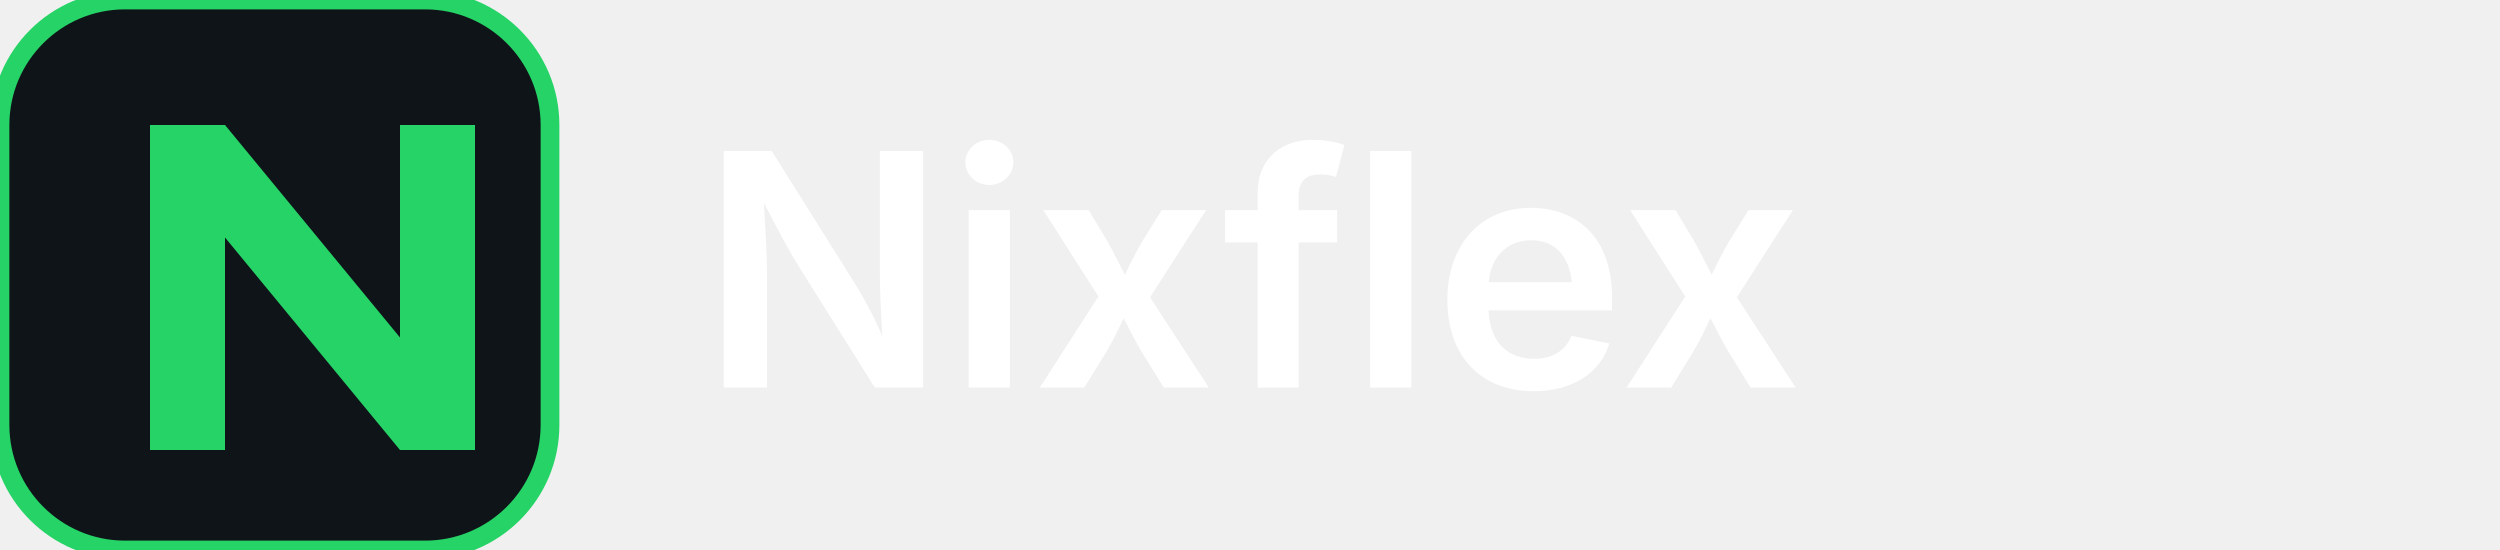
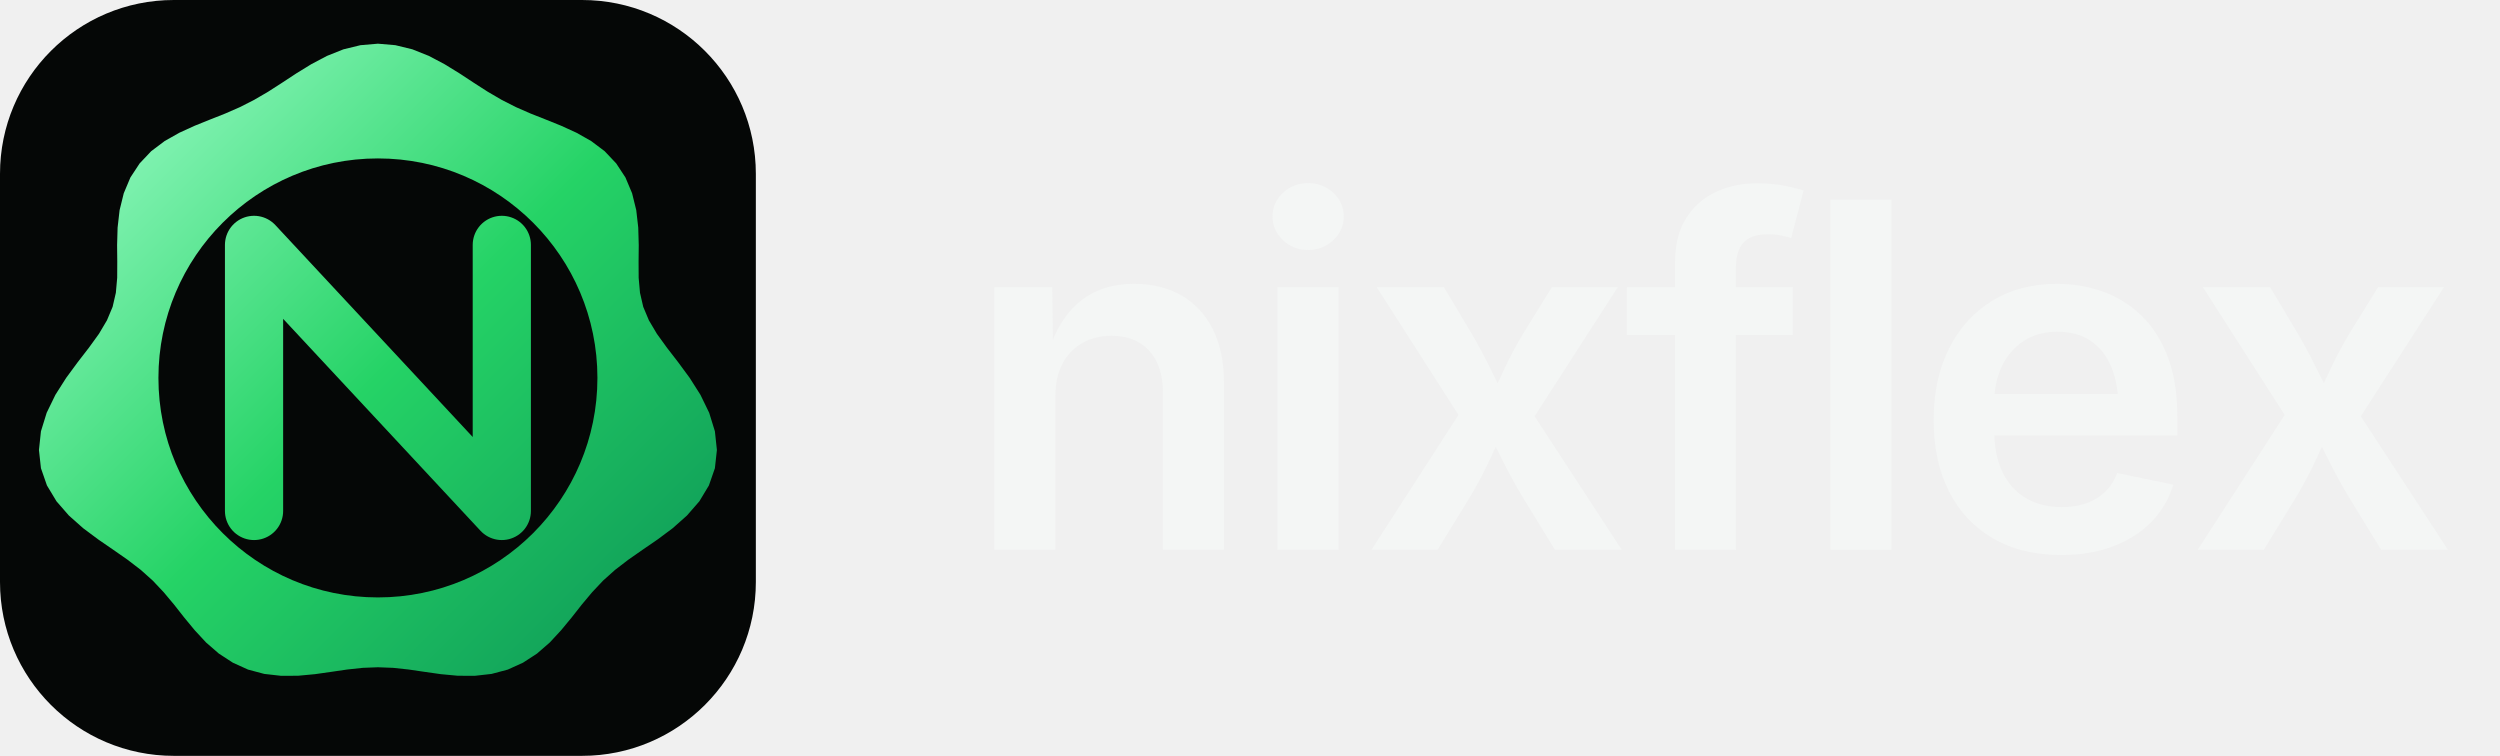
- <svg xmlns="http://www.w3.org/2000/svg" viewBox="0 0 200 44" fill="none">
-   <rect width="44" height="44" rx="10" fill="#0f1419" stroke="#25D366" stroke-width="1.5" />
-   <path d="M 12 10 L 12 36 L 18 36 L 18 19 L 32 36 L 38 36 L 38 10 L 32 10 L 32 27 L 18 10 Z" fill="#25D366" />
-   <text x="56" y="31" font-family="-apple-system, BlinkMacSystemFont, 'Inter', system-ui, sans-serif" font-size="26" font-weight="600" fill="#ffffff">Nixflex</text>
+ <svg xmlns="http://www.w3.org/2000/svg" viewBox="0 0 145.532 44" role="img" aria-label="nixflex">
+   <svg x="0" y="0" width="44" height="44" viewBox="0 0 100 100">
+     <defs>
+       <linearGradient id="g" gradientUnits="userSpaceOnUse" x1="-40" y1="-40" x2="40" y2="40">
+         <stop offset="0" stop-color="#a6ffd0" />
+         <stop offset=".5" stop-color="#25d366" />
+         <stop offset="1" stop-color="#0a8f55" />
+       </linearGradient>
+     </defs>
+     <rect width="100" height="100" rx="23" fill="#050706" />
+     <g transform="translate(50 50) scale(1.1)">
+       <path d="M37.50 0.00L38.79 2.03L39.84 4.19L40.53 6.42L40.77 8.67L40.53 10.86L39.81 12.93L38.66 14.84L37.17 16.55L35.46 18.07L33.65 19.42L31.83 20.67L30.11 21.87L28.52 23.09L27.08 24.38L25.77 25.77L24.53 27.25L23.32 28.79L22.04 30.34L20.67 31.82L19.14 33.15L17.45 34.25L15.62 35.08L13.67 35.60L11.64 35.83L9.60 35.82L7.57 35.63L5.60 35.35L3.69 35.07L1.83 34.87L0.00 34.80L-1.83 34.87L-3.69 35.07L-5.60 35.35L-7.57 35.63L-9.60 35.82L-11.64 35.83L-13.67 35.60L-15.62 35.08L-17.45 34.25L-19.14 33.15L-20.67 31.82L-22.04 30.34L-23.32 28.79L-24.53 27.25L-25.77 25.77L-27.08 24.38L-28.52 23.09L-30.11 21.87L-31.83 20.67L-33.65 19.42L-35.46 18.07L-37.17 16.55L-38.66 14.84L-39.81 12.93L-40.53 10.86L-40.77 8.67L-40.53 6.42L-39.84 4.19L-38.79 2.03L-37.50 0.00L-36.11 -1.89L-34.75 -3.65L-33.55 -5.31L-32.59 -6.93L-31.91 -8.55L-31.52 -10.24L-31.36 -12.04L-31.35 -13.96L-31.37 -15.98L-31.31 -18.08L-31.07 -20.18L-30.57 -22.21L-29.77 -24.11L-28.66 -25.80L-27.27 -27.27L-25.65 -28.49L-23.88 -29.49L-22.04 -30.33L-20.18 -31.08L-18.36 -31.80L-16.60 -32.57L-14.89 -33.44L-13.21 -34.42L-11.53 -35.50L-9.81 -36.63L-8.02 -37.73L-6.13 -38.73L-4.15 -39.52L-2.10 -40.02L-0.00 -40.20L2.10 -40.02L4.15 -39.52L6.13 -38.73L8.02 -37.73L9.81 -36.63L11.53 -35.50L13.21 -34.42L14.89 -33.44L16.60 -32.57L18.36 -31.80L20.18 -31.08L22.04 -30.33L23.88 -29.49L25.65 -28.49L27.27 -27.27L28.66 -25.80L29.77 -24.11L30.57 -22.21L31.07 -20.18L31.31 -18.08L31.37 -15.98L31.35 -13.96L31.36 -12.04L31.52 -10.24L31.91 -8.55L32.59 -6.93L33.55 -5.31L34.75 -3.65L36.11 -1.89ZM26.4 0A26.4 26.4 0 1 0 -26.4 0A26.4 26.4 0 1 0 26.4 0Z" fill="url(#g)" fill-rule="evenodd" />
+       <polyline points="-14.9,16 -14.9,-16 14.9,16 14.9,-16" fill="none" stroke="url(#g)" stroke-width="7" stroke-linecap="round" stroke-linejoin="round" />
+     </g>
+   </svg>
+   <g transform="translate(56 32) scale(0.01367188 -0.01367188)" fill="#f4f6f5">
+     <path transform="translate(0 0)" d="M397.758 654.881V0H137.841V1118H384.278L387.798 841.6H367.478Q413.798 986.521 505.058 1059.26Q596.318 1132 733.038 1132Q848.198 1132 934.097 1082.8Q1019.997 1033.6 1067.677 939.56Q1115.357 845.52 1115.357 710.72V0H855.441V670.881Q855.441 783.322 797.12 847.142Q738.8 910.962 636.559 910.962Q567.719 910.962 513.618 880.822Q459.518 850.682 428.638 793.582Q397.758 736.481 397.758 654.881Z" />
+     <path transform="translate(1205.457 0)" d="M137.841 0V1118H397.758V0ZM268.079 1276.161Q205.92 1276.161 161.36 1318.02Q116.8 1359.879 116.8 1418.481Q116.8 1478.28 161.36 1519.619Q205.92 1560.959 268.079 1560.959Q330.776 1560.959 375.387 1519.658Q419.998 1478.357 419.998 1418.5Q419.998 1359.84 375.387 1318.001Q330.776 1276.161 268.079 1276.161Z" />
+     <path transform="translate(1693.914 0)" d="M49.881 0 485.121 674.679 484.481 473.321 71.801 1118H357.758L471.559 927.999Q521.599 842.559 560.559 761.639Q599.519 680.72 639.719 605.16H532.399Q574.319 680.36 611.439 761.459Q648.559 842.559 700.319 927.999L817.84 1118H1098.357L680.077 468.561V666.359L1114.917 0H830.681L693.319 224.001Q642.839 308.521 603.619 388.561Q564.399 468.6 523.759 542.24H631.719Q592.159 468.6 555.719 388.561Q519.279 308.521 468.879 224.001L331.318 0Z" />
+     <path transform="translate(2811.371 0)" d="M725.878 1118V914.322H20V1118ZM224.881 0V1224.882Q224.881 1336.641 271.641 1411.001Q318.401 1485.36 397.52 1522.68Q476.64 1560 572.399 1560Q641.079 1560 694.059 1548.96Q747.038 1537.92 772.078 1529.28L719.198 1327.042Q702.318 1332.402 677.658 1337.682Q652.999 1342.962 620.398 1342.962Q547.118 1342.962 515.598 1307.122Q484.077 1271.281 484.077 1205.041V0Z" />
+     <path transform="translate(3559.829 0)" d="M397.758 1490V0H137.841V1490Z" />
+     <path transform="translate(4048.286 0)" d="M631.6 -22.56Q463.48 -22.56 341.66 48.18Q219.84 118.92 154.361 247.92Q88.881 376.92 88.881 552.16Q88.881 724.52 153.581 854.98Q218.28 985.44 336.64 1058.72Q455 1132 614.56 1132Q717.239 1132 809.499 1098.9Q901.759 1065.8 973.159 997.06Q1044.559 928.321 1085.479 821.681Q1126.399 715.041 1126.399 567.6V486.48H211.601V662.959H996.64L875.202 610.559Q875.202 705.44 845.921 776.901Q816.641 848.361 759.081 888.221Q701.52 928.082 616 928.082Q530.479 928.082 470.359 887.581Q410.238 847.081 378.718 779.461Q347.198 711.84 347.198 629.12V506.881Q347.198 400.88 383.178 328.059Q419.158 255.239 484.239 218.298Q549.319 181.358 635.12 181.358Q692.12 181.358 738.74 197.658Q785.361 213.958 818.961 246.339Q852.561 278.719 870.321 326.359L1109.119 276.919Q1082.399 187.16 1017.159 119.74Q951.919 52.32 854.299 14.88Q756.679 -22.56 631.6 -22.56Z" />
+     <path transform="translate(5211.743 0)" d="M49.881 0 485.121 674.679 484.481 473.321 71.801 1118H357.758L471.559 927.999Q521.599 842.559 560.559 761.639Q599.519 680.72 639.719 605.16H532.399Q574.319 680.36 611.439 761.459Q648.559 842.559 700.319 927.999L817.84 1118H1098.357L680.077 468.561V666.359L1114.917 0H830.681L693.319 224.001Q642.839 308.521 603.619 388.561Q564.399 468.6 523.759 542.24H631.719Q592.159 468.6 555.719 388.561Q519.279 308.521 468.879 224.001L331.318 0Z" />
+   </g>
</svg>
